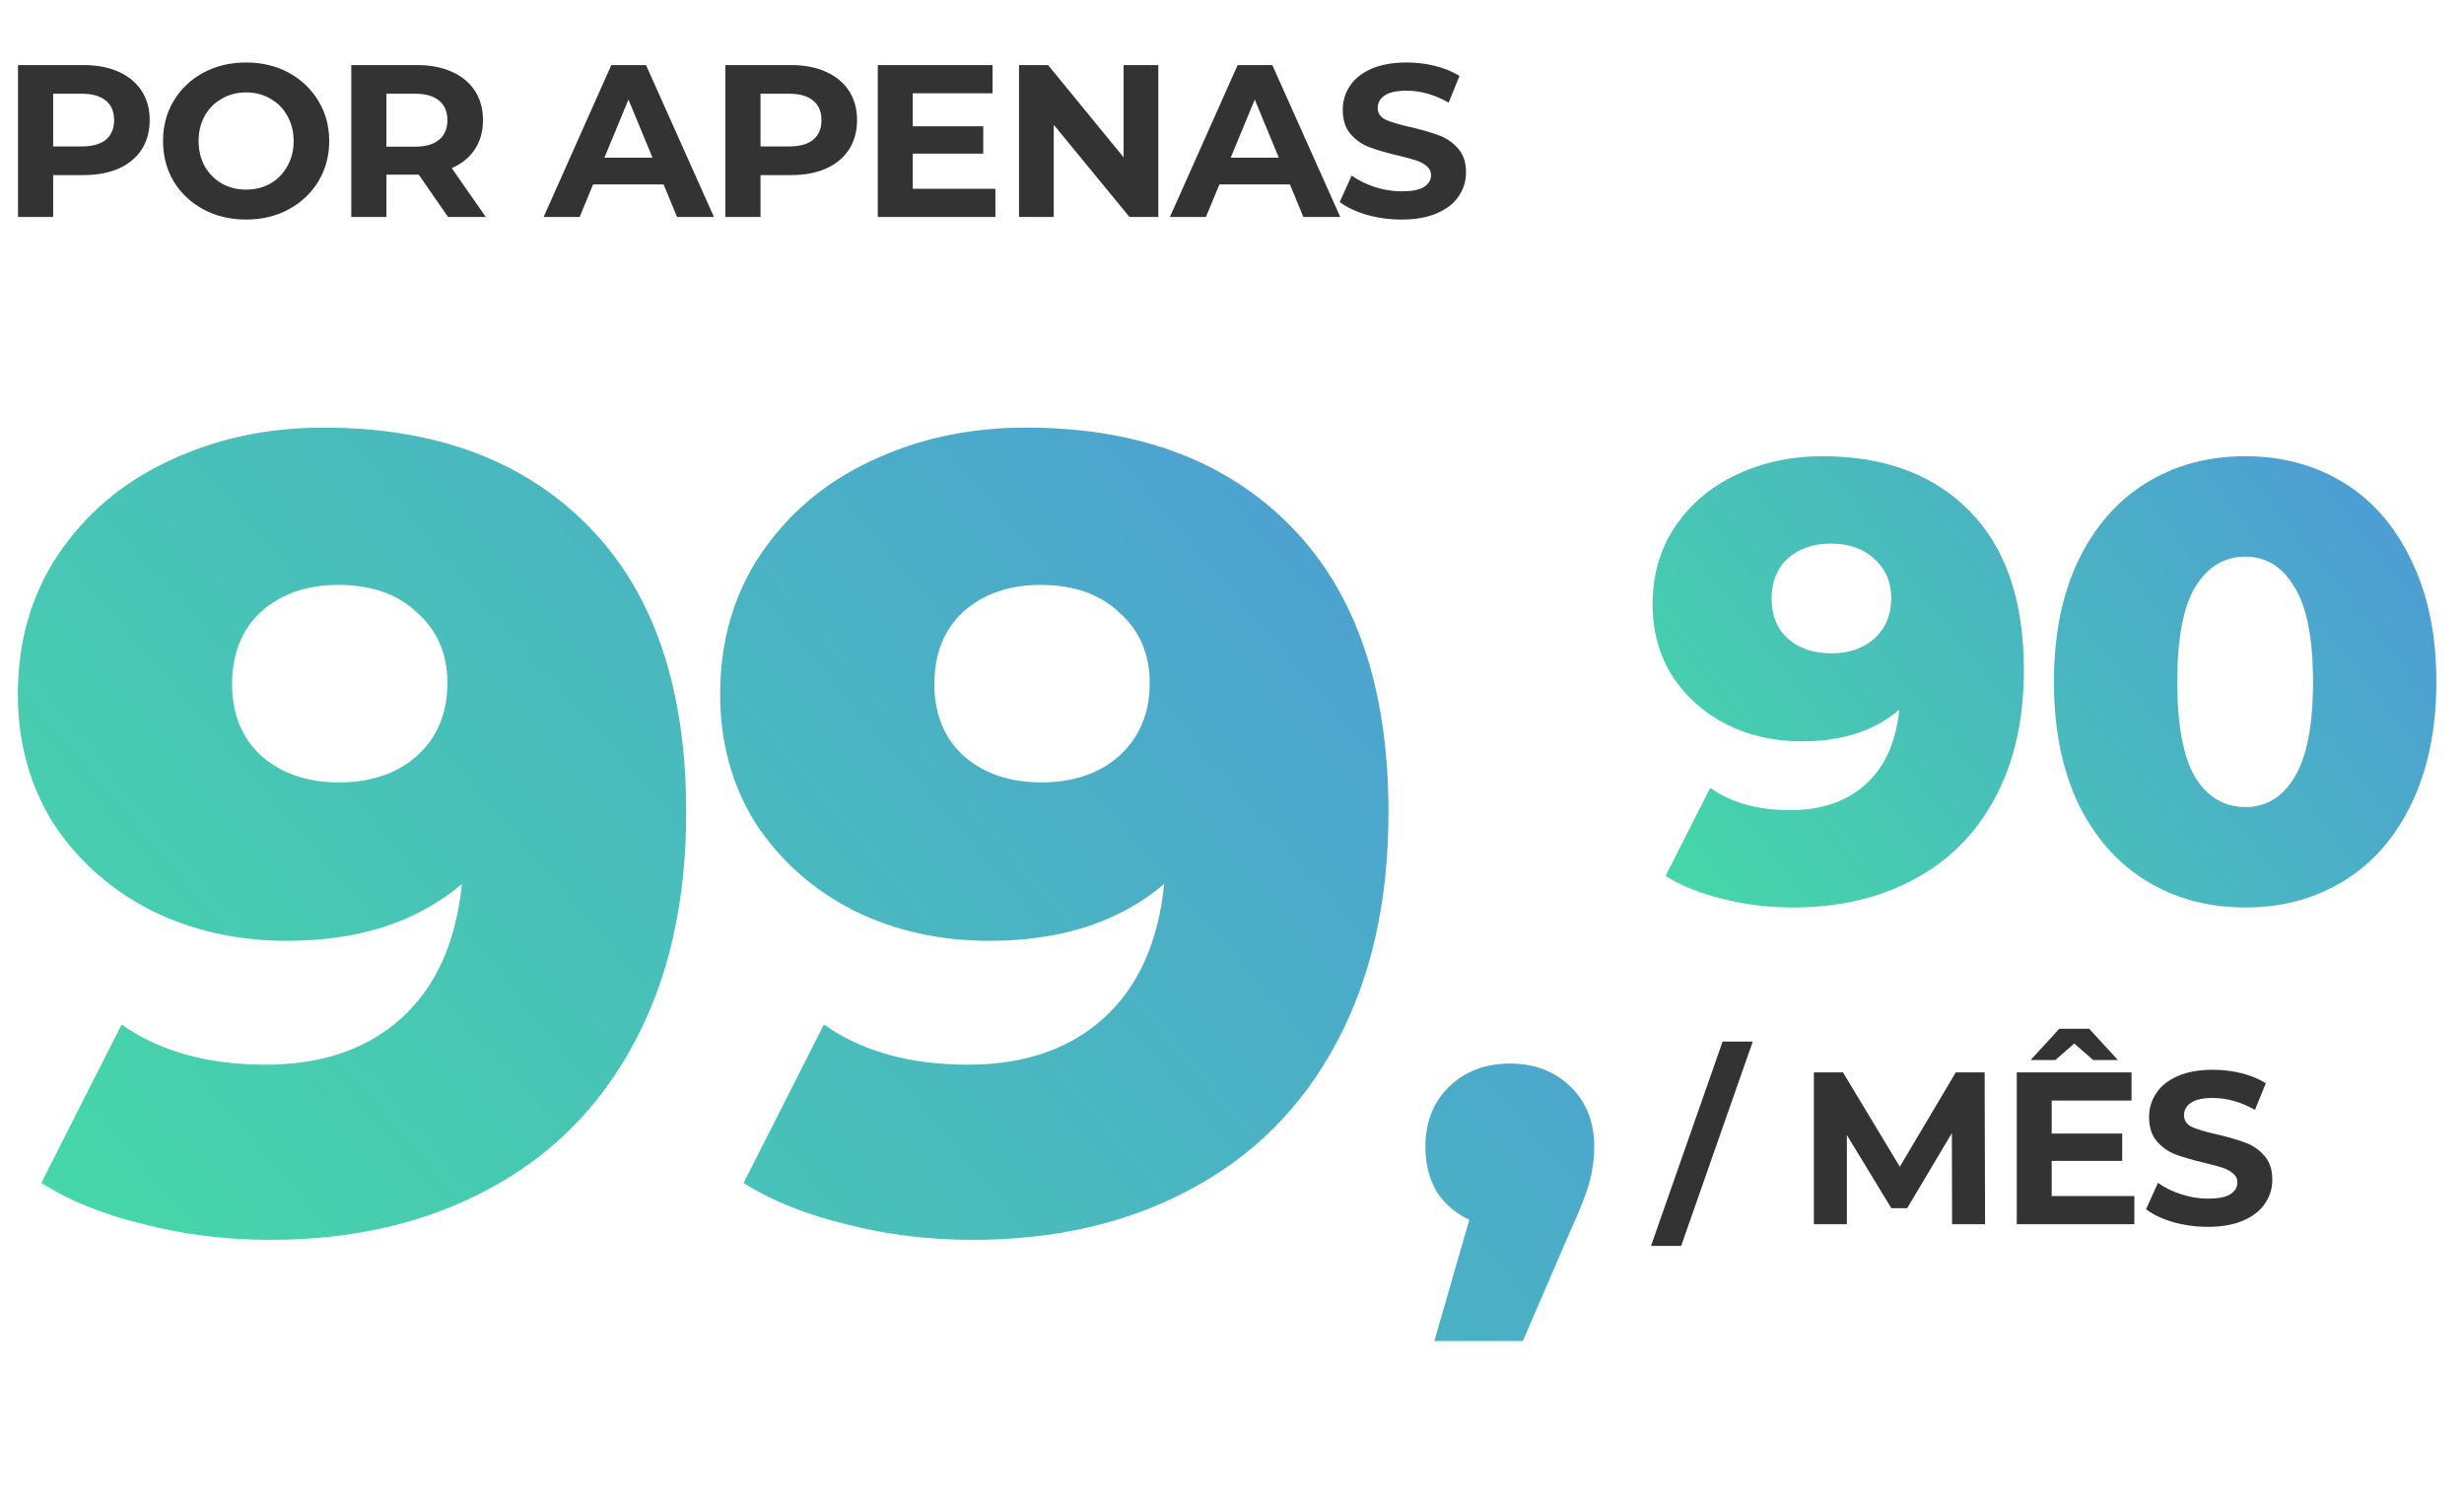
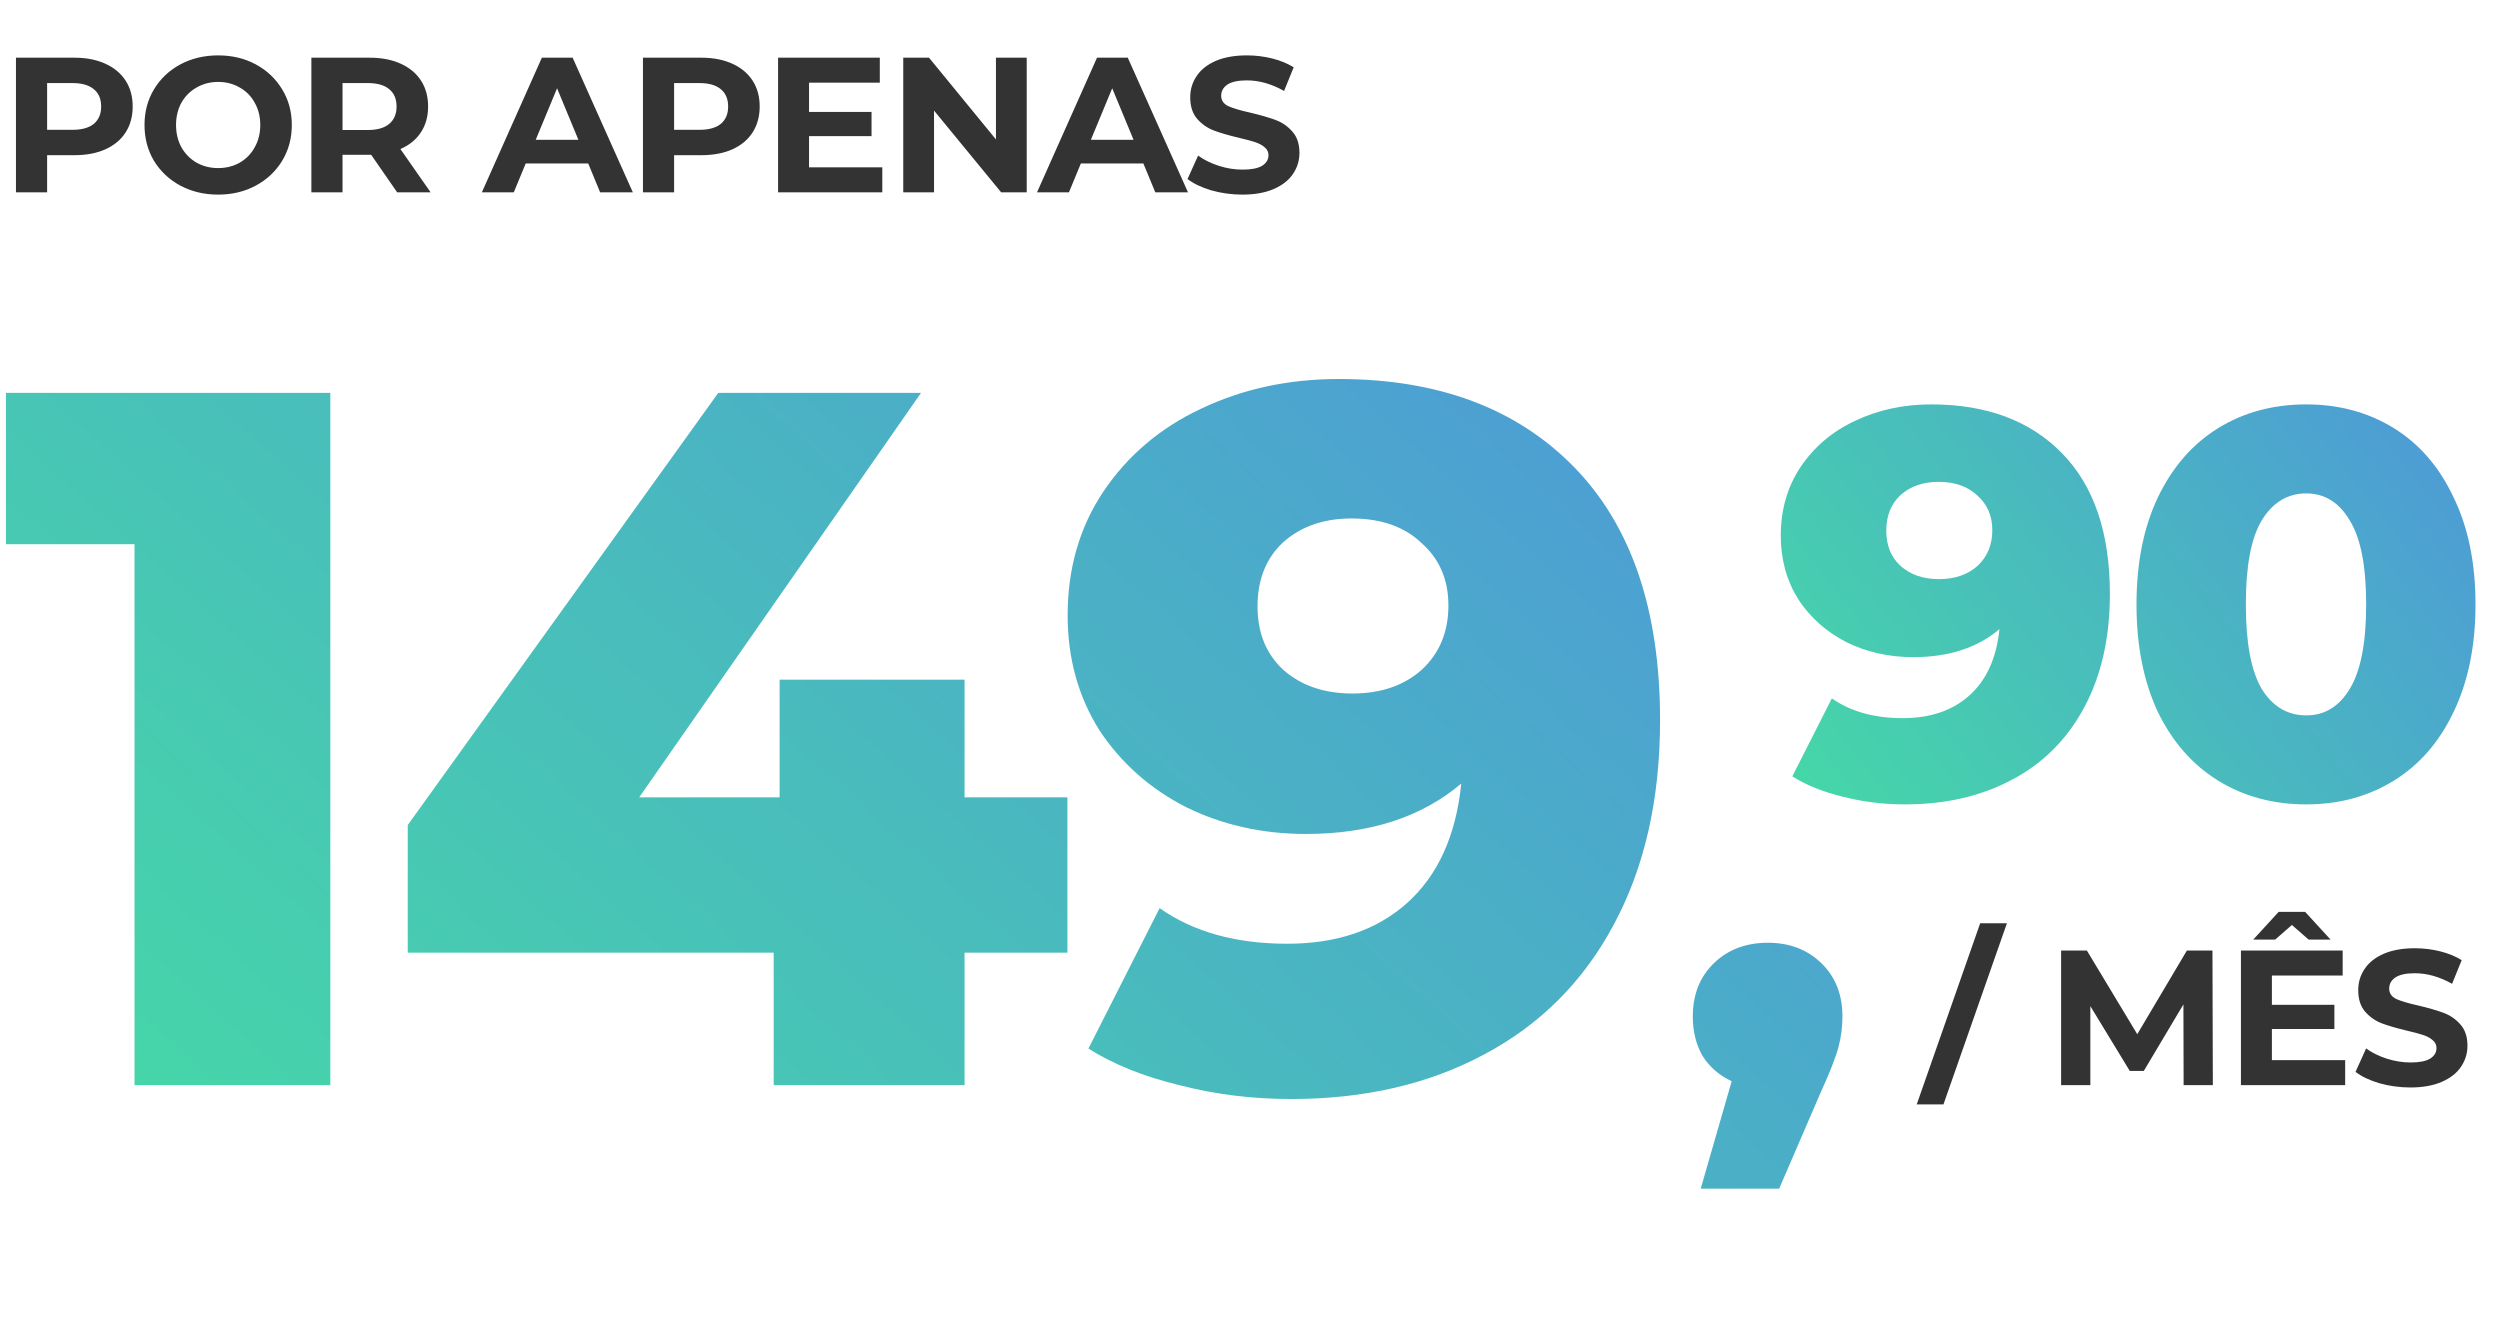
- <svg xmlns="http://www.w3.org/2000/svg" width="159" height="97" viewBox="0 0 159 97" fill="none">
-   <path d="M20.88 27.592C28.128 27.592 33.84 29.728 38.016 34C42.192 38.272 44.28 44.416 44.28 52.432C44.28 58.192 43.152 63.16 40.896 67.336C38.688 71.464 35.544 74.608 31.464 76.768C27.432 78.928 22.752 80.008 17.424 80.008C14.592 80.008 11.88 79.672 9.288 79C6.696 78.376 4.488 77.488 2.664 76.336L7.848 66.112C10.296 67.84 13.392 68.704 17.136 68.704C20.736 68.704 23.64 67.72 25.848 65.752C28.104 63.736 29.424 60.832 29.808 57.04C26.928 59.488 23.16 60.712 18.504 60.712C15.336 60.712 12.432 60.064 9.792 58.768C7.152 57.424 5.04 55.552 3.456 53.152C1.92 50.704 1.152 47.92 1.152 44.8C1.152 41.392 2.016 38.392 3.744 35.8C5.52 33.16 7.896 31.144 10.872 29.752C13.896 28.312 17.232 27.592 20.88 27.592ZM21.888 50.488C23.952 50.488 25.632 49.912 26.928 48.76C28.224 47.56 28.872 46 28.872 44.08C28.872 42.208 28.224 40.696 26.928 39.544C25.68 38.344 23.976 37.744 21.816 37.744C19.8 37.744 18.144 38.32 16.848 39.472C15.6 40.624 14.976 42.184 14.976 44.152C14.976 46.072 15.6 47.608 16.848 48.76C18.144 49.912 19.824 50.488 21.888 50.488ZM66.198 27.592C73.446 27.592 79.158 29.728 83.334 34C87.51 38.272 89.598 44.416 89.598 52.432C89.598 58.192 88.47 63.16 86.214 67.336C84.006 71.464 80.862 74.608 76.782 76.768C72.75 78.928 68.07 80.008 62.742 80.008C59.91 80.008 57.198 79.672 54.606 79C52.014 78.376 49.806 77.488 47.982 76.336L53.166 66.112C55.614 67.84 58.71 68.704 62.454 68.704C66.054 68.704 68.958 67.72 71.166 65.752C73.422 63.736 74.742 60.832 75.126 57.04C72.246 59.488 68.478 60.712 63.822 60.712C60.654 60.712 57.75 60.064 55.11 58.768C52.47 57.424 50.358 55.552 48.774 53.152C47.238 50.704 46.47 47.92 46.47 44.8C46.47 41.392 47.334 38.392 49.062 35.8C50.838 33.16 53.214 31.144 56.19 29.752C59.214 28.312 62.55 27.592 66.198 27.592ZM67.206 50.488C69.27 50.488 70.95 49.912 72.246 48.76C73.542 47.56 74.19 46 74.19 44.08C74.19 42.208 73.542 40.696 72.246 39.544C70.998 38.344 69.294 37.744 67.134 37.744C65.118 37.744 63.462 38.32 62.166 39.472C60.918 40.624 60.294 42.184 60.294 44.152C60.294 46.072 60.918 47.608 62.166 48.76C63.462 49.912 65.142 50.488 67.206 50.488ZM97.452 68.632C99.02 68.632 100.316 69.128 101.34 70.12C102.364 71.112 102.876 72.408 102.876 74.008C102.876 74.744 102.78 75.48 102.588 76.216C102.396 76.952 101.964 78.056 101.292 79.528L98.268 86.536H92.556L94.812 78.712C93.916 78.296 93.212 77.688 92.7 76.888C92.22 76.056 91.98 75.096 91.98 74.008C91.98 72.408 92.492 71.112 93.516 70.12C94.54 69.128 95.852 68.632 97.452 68.632Z" fill="url(#paint0_linear)" />
-   <path d="M117.6 29.44C121.627 29.44 124.8 30.627 127.12 33C129.44 35.373 130.6 38.787 130.6 43.24C130.6 46.44 129.973 49.2 128.72 51.52C127.493 53.813 125.747 55.56 123.48 56.76C121.24 57.96 118.64 58.56 115.68 58.56C114.107 58.56 112.6 58.373 111.16 58C109.72 57.653 108.493 57.16 107.48 56.52L110.36 50.84C111.72 51.8 113.44 52.28 115.52 52.28C117.52 52.28 119.133 51.733 120.36 50.64C121.613 49.52 122.347 47.907 122.56 45.8C120.96 47.16 118.867 47.84 116.28 47.84C114.52 47.84 112.907 47.48 111.44 46.76C109.973 46.013 108.8 44.973 107.92 43.64C107.067 42.28 106.64 40.733 106.64 39C106.64 37.107 107.12 35.44 108.08 34C109.067 32.533 110.387 31.413 112.04 30.64C113.72 29.84 115.573 29.44 117.6 29.44ZM118.16 42.16C119.307 42.16 120.24 41.84 120.96 41.2C121.68 40.533 122.04 39.667 122.04 38.6C122.04 37.56 121.68 36.72 120.96 36.08C120.267 35.413 119.32 35.08 118.12 35.08C117 35.08 116.08 35.4 115.36 36.04C114.667 36.68 114.32 37.547 114.32 38.64C114.32 39.707 114.667 40.56 115.36 41.2C116.08 41.84 117.013 42.16 118.16 42.16ZM144.897 58.56C142.497 58.56 140.363 57.987 138.497 56.84C136.63 55.693 135.163 54.027 134.097 51.84C133.057 49.627 132.537 47.013 132.537 44C132.537 40.987 133.057 38.387 134.097 36.2C135.163 33.987 136.63 32.307 138.497 31.16C140.363 30.013 142.497 29.44 144.897 29.44C147.27 29.44 149.39 30.013 151.257 31.16C153.123 32.307 154.577 33.987 155.617 36.2C156.683 38.387 157.217 40.987 157.217 44C157.217 47.013 156.683 49.627 155.617 51.84C154.577 54.027 153.123 55.693 151.257 56.84C149.39 57.987 147.27 58.56 144.897 58.56ZM144.897 52.08C146.23 52.08 147.283 51.44 148.057 50.16C148.857 48.853 149.257 46.8 149.257 44C149.257 41.2 148.857 39.16 148.057 37.88C147.283 36.573 146.23 35.92 144.897 35.92C143.537 35.92 142.457 36.573 141.657 37.88C140.883 39.16 140.497 41.2 140.497 44C140.497 46.8 140.883 48.853 141.657 50.16C142.457 51.44 143.537 52.08 144.897 52.08Z" fill="url(#paint1_linear)" />
+ <svg xmlns="http://www.w3.org/2000/svg" width="182" height="97" viewBox="0 0 182 97" fill="none">
+   <path d="M24.048 28.6V79H9.792V39.616H0.432V28.6H24.048ZM77.708 69.352H70.22V79H56.324V69.352H29.684V60.064L52.292 28.6H67.052L46.532 58.048H56.756V49.48H70.22V58.048H77.708V69.352ZM97.453 27.592C104.701 27.592 110.413 29.728 114.589 34C118.765 38.272 120.853 44.416 120.853 52.432C120.853 58.192 119.725 63.16 117.469 67.336C115.261 71.464 112.117 74.608 108.037 76.768C104.005 78.928 99.325 80.008 93.997 80.008C91.165 80.008 88.453 79.672 85.861 79C83.269 78.376 81.061 77.488 79.237 76.336L84.421 66.112C86.869 67.84 89.965 68.704 93.709 68.704C97.309 68.704 100.213 67.72 102.421 65.752C104.677 63.736 105.997 60.832 106.381 57.04C103.501 59.488 99.733 60.712 95.077 60.712C91.909 60.712 89.005 60.064 86.365 58.768C83.725 57.424 81.613 55.552 80.029 53.152C78.493 50.704 77.725 47.92 77.725 44.8C77.725 41.392 78.589 38.392 80.317 35.8C82.093 33.16 84.469 31.144 87.445 29.752C90.469 28.312 93.805 27.592 97.453 27.592ZM98.461 50.488C100.525 50.488 102.205 49.912 103.501 48.76C104.797 47.56 105.445 46 105.445 44.08C105.445 42.208 104.797 40.696 103.501 39.544C102.253 38.344 100.549 37.744 98.389 37.744C96.373 37.744 94.717 38.32 93.421 39.472C92.173 40.624 91.549 42.184 91.549 44.152C91.549 46.072 92.173 47.608 93.421 48.76C94.717 49.912 96.397 50.488 98.461 50.488ZM128.707 68.632C130.275 68.632 131.571 69.128 132.595 70.12C133.619 71.112 134.131 72.408 134.131 74.008C134.131 74.744 134.035 75.48 133.843 76.216C133.651 76.952 133.219 78.056 132.547 79.528L129.523 86.536H123.811L126.067 78.712C125.171 78.296 124.467 77.688 123.955 76.888C123.475 76.056 123.235 75.096 123.235 74.008C123.235 72.408 123.747 71.112 124.771 70.12C125.795 69.128 127.107 68.632 128.707 68.632Z" fill="url(#paint0_linear)" />
+   <path d="M140.6 29.44C144.627 29.44 147.8 30.627 150.12 33C152.44 35.373 153.6 38.787 153.6 43.24C153.6 46.44 152.973 49.2 151.72 51.52C150.493 53.813 148.747 55.56 146.48 56.76C144.24 57.96 141.64 58.56 138.68 58.56C137.107 58.56 135.6 58.373 134.16 58C132.72 57.653 131.493 57.16 130.48 56.52L133.36 50.84C134.72 51.8 136.44 52.28 138.52 52.28C140.52 52.28 142.133 51.733 143.36 50.64C144.613 49.52 145.347 47.907 145.56 45.8C143.96 47.16 141.867 47.84 139.28 47.84C137.52 47.84 135.907 47.48 134.44 46.76C132.973 46.013 131.8 44.973 130.92 43.64C130.067 42.28 129.64 40.733 129.64 39C129.64 37.107 130.12 35.44 131.08 34C132.067 32.533 133.387 31.413 135.04 30.64C136.72 29.84 138.573 29.44 140.6 29.44ZM141.16 42.16C142.307 42.16 143.24 41.84 143.96 41.2C144.68 40.533 145.04 39.667 145.04 38.6C145.04 37.56 144.68 36.72 143.96 36.08C143.267 35.413 142.32 35.08 141.12 35.08C140 35.08 139.08 35.4 138.36 36.04C137.667 36.68 137.32 37.547 137.32 38.64C137.32 39.707 137.667 40.56 138.36 41.2C139.08 41.84 140.013 42.16 141.16 42.16ZM167.897 58.56C165.497 58.56 163.363 57.987 161.497 56.84C159.63 55.693 158.163 54.027 157.097 51.84C156.057 49.627 155.537 47.013 155.537 44C155.537 40.987 156.057 38.387 157.097 36.2C158.163 33.987 159.63 32.307 161.497 31.16C163.363 30.013 165.497 29.44 167.897 29.44C170.27 29.44 172.39 30.013 174.257 31.16C176.123 32.307 177.577 33.987 178.617 36.2C179.683 38.387 180.217 40.987 180.217 44C180.217 47.013 179.683 49.627 178.617 51.84C177.577 54.027 176.123 55.693 174.257 56.84C172.39 57.987 170.27 58.56 167.897 58.56ZM167.897 52.08C169.23 52.08 170.283 51.44 171.057 50.16C171.857 48.853 172.257 46.8 172.257 44C172.257 41.2 171.857 39.16 171.057 37.88C170.283 36.573 169.23 35.92 167.897 35.92C166.537 35.92 165.457 36.573 164.657 37.88C163.883 39.16 163.497 41.2 163.497 44C163.497 46.8 163.883 48.853 164.657 50.16C165.457 51.44 166.537 52.08 167.897 52.08Z" fill="url(#paint1_linear)" />
  <path d="M5.404 4.2C6.272 4.2 7.023 4.345 7.658 4.634C8.302 4.923 8.797 5.334 9.142 5.866C9.487 6.398 9.66 7.028 9.66 7.756C9.66 8.475 9.487 9.105 9.142 9.646C8.797 10.178 8.302 10.589 7.658 10.878C7.023 11.158 6.272 11.298 5.404 11.298H3.43V14H1.162V4.2H5.404ZM5.278 9.45C5.959 9.45 6.477 9.305 6.832 9.016C7.187 8.717 7.364 8.297 7.364 7.756C7.364 7.205 7.187 6.785 6.832 6.496C6.477 6.197 5.959 6.048 5.278 6.048H3.43V9.45H5.278ZM15.882 14.168C14.865 14.168 13.945 13.949 13.124 13.51C12.312 13.071 11.673 12.469 11.206 11.704C10.749 10.929 10.52 10.061 10.52 9.1C10.52 8.139 10.749 7.275 11.206 6.51C11.673 5.735 12.312 5.129 13.124 4.69C13.945 4.251 14.865 4.032 15.882 4.032C16.899 4.032 17.814 4.251 18.626 4.69C19.438 5.129 20.077 5.735 20.544 6.51C21.011 7.275 21.244 8.139 21.244 9.1C21.244 10.061 21.011 10.929 20.544 11.704C20.077 12.469 19.438 13.071 18.626 13.51C17.814 13.949 16.899 14.168 15.882 14.168ZM15.882 12.236C16.461 12.236 16.983 12.105 17.45 11.844C17.917 11.573 18.281 11.2 18.542 10.724C18.813 10.248 18.948 9.707 18.948 9.1C18.948 8.493 18.813 7.952 18.542 7.476C18.281 7 17.917 6.631 17.45 6.37C16.983 6.099 16.461 5.964 15.882 5.964C15.303 5.964 14.781 6.099 14.314 6.37C13.847 6.631 13.479 7 13.208 7.476C12.947 7.952 12.816 8.493 12.816 9.1C12.816 9.707 12.947 10.248 13.208 10.724C13.479 11.2 13.847 11.573 14.314 11.844C14.781 12.105 15.303 12.236 15.882 12.236ZM28.912 14L27.022 11.27H26.91H24.936V14H22.668V4.2H26.91C27.778 4.2 28.53 4.345 29.164 4.634C29.808 4.923 30.303 5.334 30.648 5.866C30.994 6.398 31.166 7.028 31.166 7.756C31.166 8.484 30.989 9.114 30.634 9.646C30.289 10.169 29.794 10.57 29.15 10.85L31.348 14H28.912ZM28.87 7.756C28.87 7.205 28.693 6.785 28.338 6.496C27.984 6.197 27.466 6.048 26.784 6.048H24.936V9.464H26.784C27.466 9.464 27.984 9.315 28.338 9.016C28.693 8.717 28.87 8.297 28.87 7.756ZM42.822 11.9H38.272L37.404 14H35.08L39.448 4.2H41.688L46.07 14H43.69L42.822 11.9ZM42.108 10.178L40.554 6.426L39 10.178H42.108ZM51.049 4.2C51.917 4.2 52.668 4.345 53.303 4.634C53.947 4.923 54.442 5.334 54.787 5.866C55.132 6.398 55.305 7.028 55.305 7.756C55.305 8.475 55.132 9.105 54.787 9.646C54.442 10.178 53.947 10.589 53.303 10.878C52.668 11.158 51.917 11.298 51.049 11.298H49.075V14H46.807V4.2H51.049ZM50.923 9.45C51.604 9.45 52.122 9.305 52.477 9.016C52.832 8.717 53.009 8.297 53.009 7.756C53.009 7.205 52.832 6.785 52.477 6.496C52.122 6.197 51.604 6.048 50.923 6.048H49.075V9.45H50.923ZM64.232 12.18V14H56.644V4.2H64.05V6.02H58.898V8.148H63.448V9.912H58.898V12.18H64.232ZM74.745 4.2V14H72.883L67.997 8.05V14H65.757V4.2H67.633L72.505 10.15V4.2H74.745ZM83.237 11.9H78.687L77.819 14H75.495L79.863 4.2H82.103L86.485 14H84.105L83.237 11.9ZM82.523 10.178L80.969 6.426L79.415 10.178H82.523ZM90.442 14.168C89.667 14.168 88.916 14.065 88.188 13.86C87.469 13.645 86.891 13.37 86.452 13.034L87.222 11.326C87.642 11.634 88.141 11.881 88.72 12.068C89.299 12.255 89.877 12.348 90.456 12.348C91.1 12.348 91.576 12.255 91.884 12.068C92.192 11.872 92.346 11.615 92.346 11.298C92.346 11.065 92.253 10.873 92.066 10.724C91.889 10.565 91.655 10.439 91.366 10.346C91.086 10.253 90.703 10.15 90.218 10.038C89.471 9.861 88.86 9.683 88.384 9.506C87.908 9.329 87.497 9.044 87.152 8.652C86.816 8.26 86.648 7.737 86.648 7.084C86.648 6.515 86.802 6.001 87.11 5.544C87.418 5.077 87.88 4.709 88.496 4.438C89.121 4.167 89.882 4.032 90.778 4.032C91.403 4.032 92.015 4.107 92.612 4.256C93.209 4.405 93.732 4.62 94.18 4.9L93.48 6.622C92.575 6.109 91.669 5.852 90.764 5.852C90.129 5.852 89.658 5.955 89.35 6.16C89.051 6.365 88.902 6.636 88.902 6.972C88.902 7.308 89.075 7.56 89.42 7.728C89.775 7.887 90.311 8.045 91.03 8.204C91.777 8.381 92.388 8.559 92.864 8.736C93.34 8.913 93.746 9.193 94.082 9.576C94.427 9.959 94.6 10.477 94.6 11.13C94.6 11.69 94.441 12.203 94.124 12.67C93.816 13.127 93.349 13.491 92.724 13.762C92.099 14.033 91.338 14.168 90.442 14.168Z" fill="#333333" />
-   <path d="M111.158 67.212H113.104L108.484 80.4H106.538L111.158 67.212ZM125.967 79L125.953 73.12L123.069 77.964H122.047L119.177 73.246V79H117.049V69.2H118.925L122.593 75.29L126.205 69.2H128.067L128.095 79H125.967ZM137.728 77.18V79H130.14V69.2H137.546V71.02H132.394V73.148H136.944V74.912H132.394V77.18H137.728ZM135.068 68.402L133.85 67.338L132.632 68.402H131.036L132.884 66.386H134.816L136.664 68.402H135.068ZM142.473 79.168C141.698 79.168 140.947 79.065 140.219 78.86C139.5 78.645 138.922 78.37 138.483 78.034L139.253 76.326C139.673 76.634 140.172 76.881 140.751 77.068C141.33 77.255 141.908 77.348 142.487 77.348C143.131 77.348 143.607 77.255 143.915 77.068C144.223 76.872 144.377 76.615 144.377 76.298C144.377 76.065 144.284 75.873 144.097 75.724C143.92 75.565 143.686 75.439 143.397 75.346C143.117 75.253 142.734 75.15 142.249 75.038C141.502 74.861 140.891 74.683 140.415 74.506C139.939 74.329 139.528 74.044 139.183 73.652C138.847 73.26 138.679 72.737 138.679 72.084C138.679 71.515 138.833 71.001 139.141 70.544C139.449 70.077 139.911 69.709 140.527 69.438C141.152 69.167 141.913 69.032 142.809 69.032C143.434 69.032 144.046 69.107 144.643 69.256C145.24 69.405 145.763 69.62 146.211 69.9L145.511 71.622C144.606 71.109 143.7 70.852 142.795 70.852C142.16 70.852 141.689 70.955 141.381 71.16C141.082 71.365 140.933 71.636 140.933 71.972C140.933 72.308 141.106 72.56 141.451 72.728C141.806 72.887 142.342 73.045 143.061 73.204C143.808 73.381 144.419 73.559 144.895 73.736C145.371 73.913 145.777 74.193 146.113 74.576C146.458 74.959 146.631 75.477 146.631 76.13C146.631 76.69 146.472 77.203 146.155 77.67C145.847 78.127 145.38 78.491 144.755 78.762C144.13 79.033 143.369 79.168 142.473 79.168Z" fill="#333333" />
+   <path d="M144.158 67.212H146.104L141.484 80.4H139.538L144.158 67.212ZM158.967 79L158.953 73.12L156.069 77.964H155.047L152.177 73.246V79H150.049V69.2H151.925L155.593 75.29L159.205 69.2H161.067L161.095 79H158.967ZM170.728 77.18V79H163.14V69.2H170.546V71.02H165.394V73.148H169.944V74.912H165.394V77.18H170.728ZM168.068 68.402L166.85 67.338L165.632 68.402H164.036L165.884 66.386H167.816L169.664 68.402H168.068ZM175.473 79.168C174.698 79.168 173.947 79.065 173.219 78.86C172.5 78.645 171.922 78.37 171.483 78.034L172.253 76.326C172.673 76.634 173.172 76.881 173.751 77.068C174.33 77.255 174.908 77.348 175.487 77.348C176.131 77.348 176.607 77.255 176.915 77.068C177.223 76.872 177.377 76.615 177.377 76.298C177.377 76.065 177.284 75.873 177.097 75.724C176.92 75.565 176.686 75.439 176.397 75.346C176.117 75.253 175.734 75.15 175.249 75.038C174.502 74.861 173.891 74.683 173.415 74.506C172.939 74.329 172.528 74.044 172.183 73.652C171.847 73.26 171.679 72.737 171.679 72.084C171.679 71.515 171.833 71.001 172.141 70.544C172.449 70.077 172.911 69.709 173.527 69.438C174.152 69.167 174.913 69.032 175.809 69.032C176.434 69.032 177.046 69.107 177.643 69.256C178.24 69.405 178.763 69.62 179.211 69.9L178.511 71.622C177.606 71.109 176.7 70.852 175.795 70.852C175.16 70.852 174.689 70.955 174.381 71.16C174.082 71.365 173.933 71.636 173.933 71.972C173.933 72.308 174.106 72.56 174.451 72.728C174.806 72.887 175.342 73.045 176.061 73.204C176.808 73.381 177.419 73.559 177.895 73.736C178.371 73.913 178.777 74.193 179.113 74.576C179.458 74.959 179.631 75.477 179.631 76.13C179.631 76.69 179.472 77.203 179.155 77.67C178.847 78.127 178.38 78.491 177.755 78.762C177.13 79.033 176.369 79.168 175.473 79.168Z" fill="#333333" />
  <defs>
-     <linearGradient id="paint0_linear" x1="105" y1="9" x2="9.962" y2="90.557" gradientUnits="userSpaceOnUse">
+     <linearGradient id="paint0_linear" x1="136" y1="9" x2="40.383" y2="115.28" gradientUnits="userSpaceOnUse">
      <stop stop-color="#4F8FDF" />
      <stop offset="1" stop-color="#45D9A6" />
    </linearGradient>
-     <linearGradient id="paint1_linear" x1="159" y1="19" x2="107.106" y2="59.37" gradientUnits="userSpaceOnUse">
+     <linearGradient id="paint1_linear" x1="182" y1="19" x2="130.106" y2="59.37" gradientUnits="userSpaceOnUse">
      <stop stop-color="#4F8FDF" />
      <stop offset="1" stop-color="#45D9A6" />
    </linearGradient>
  </defs>
</svg>
